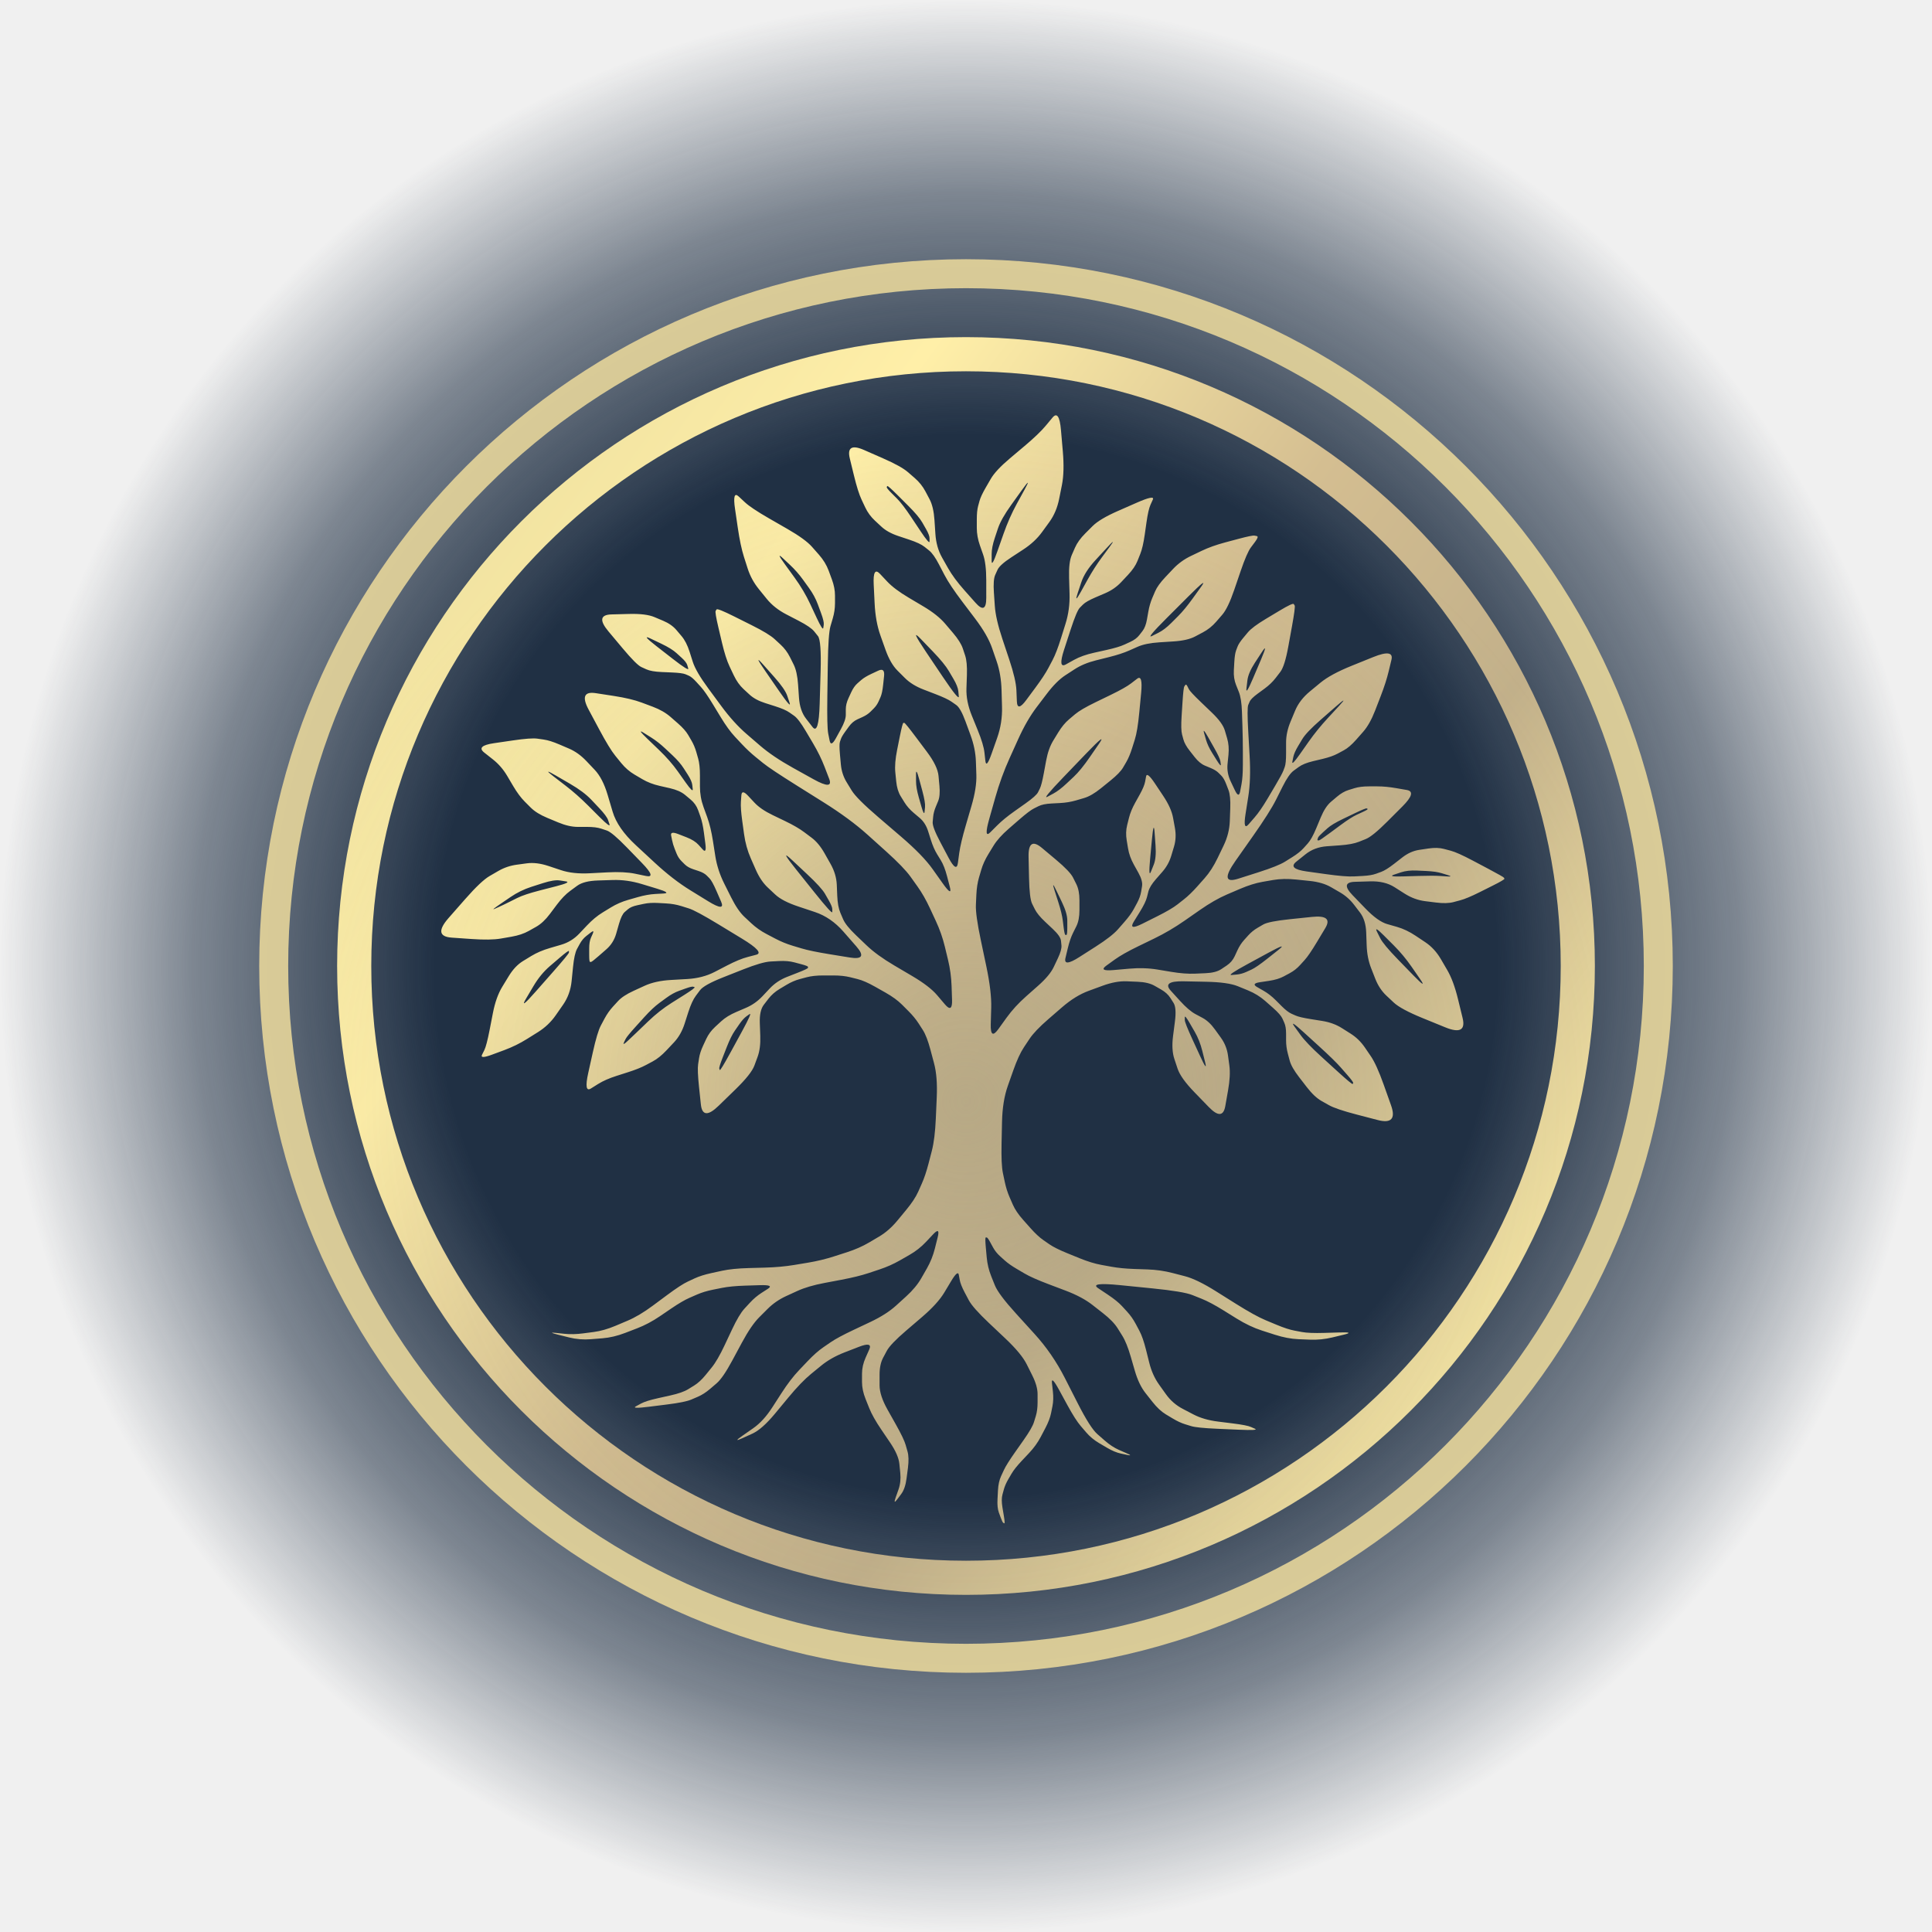
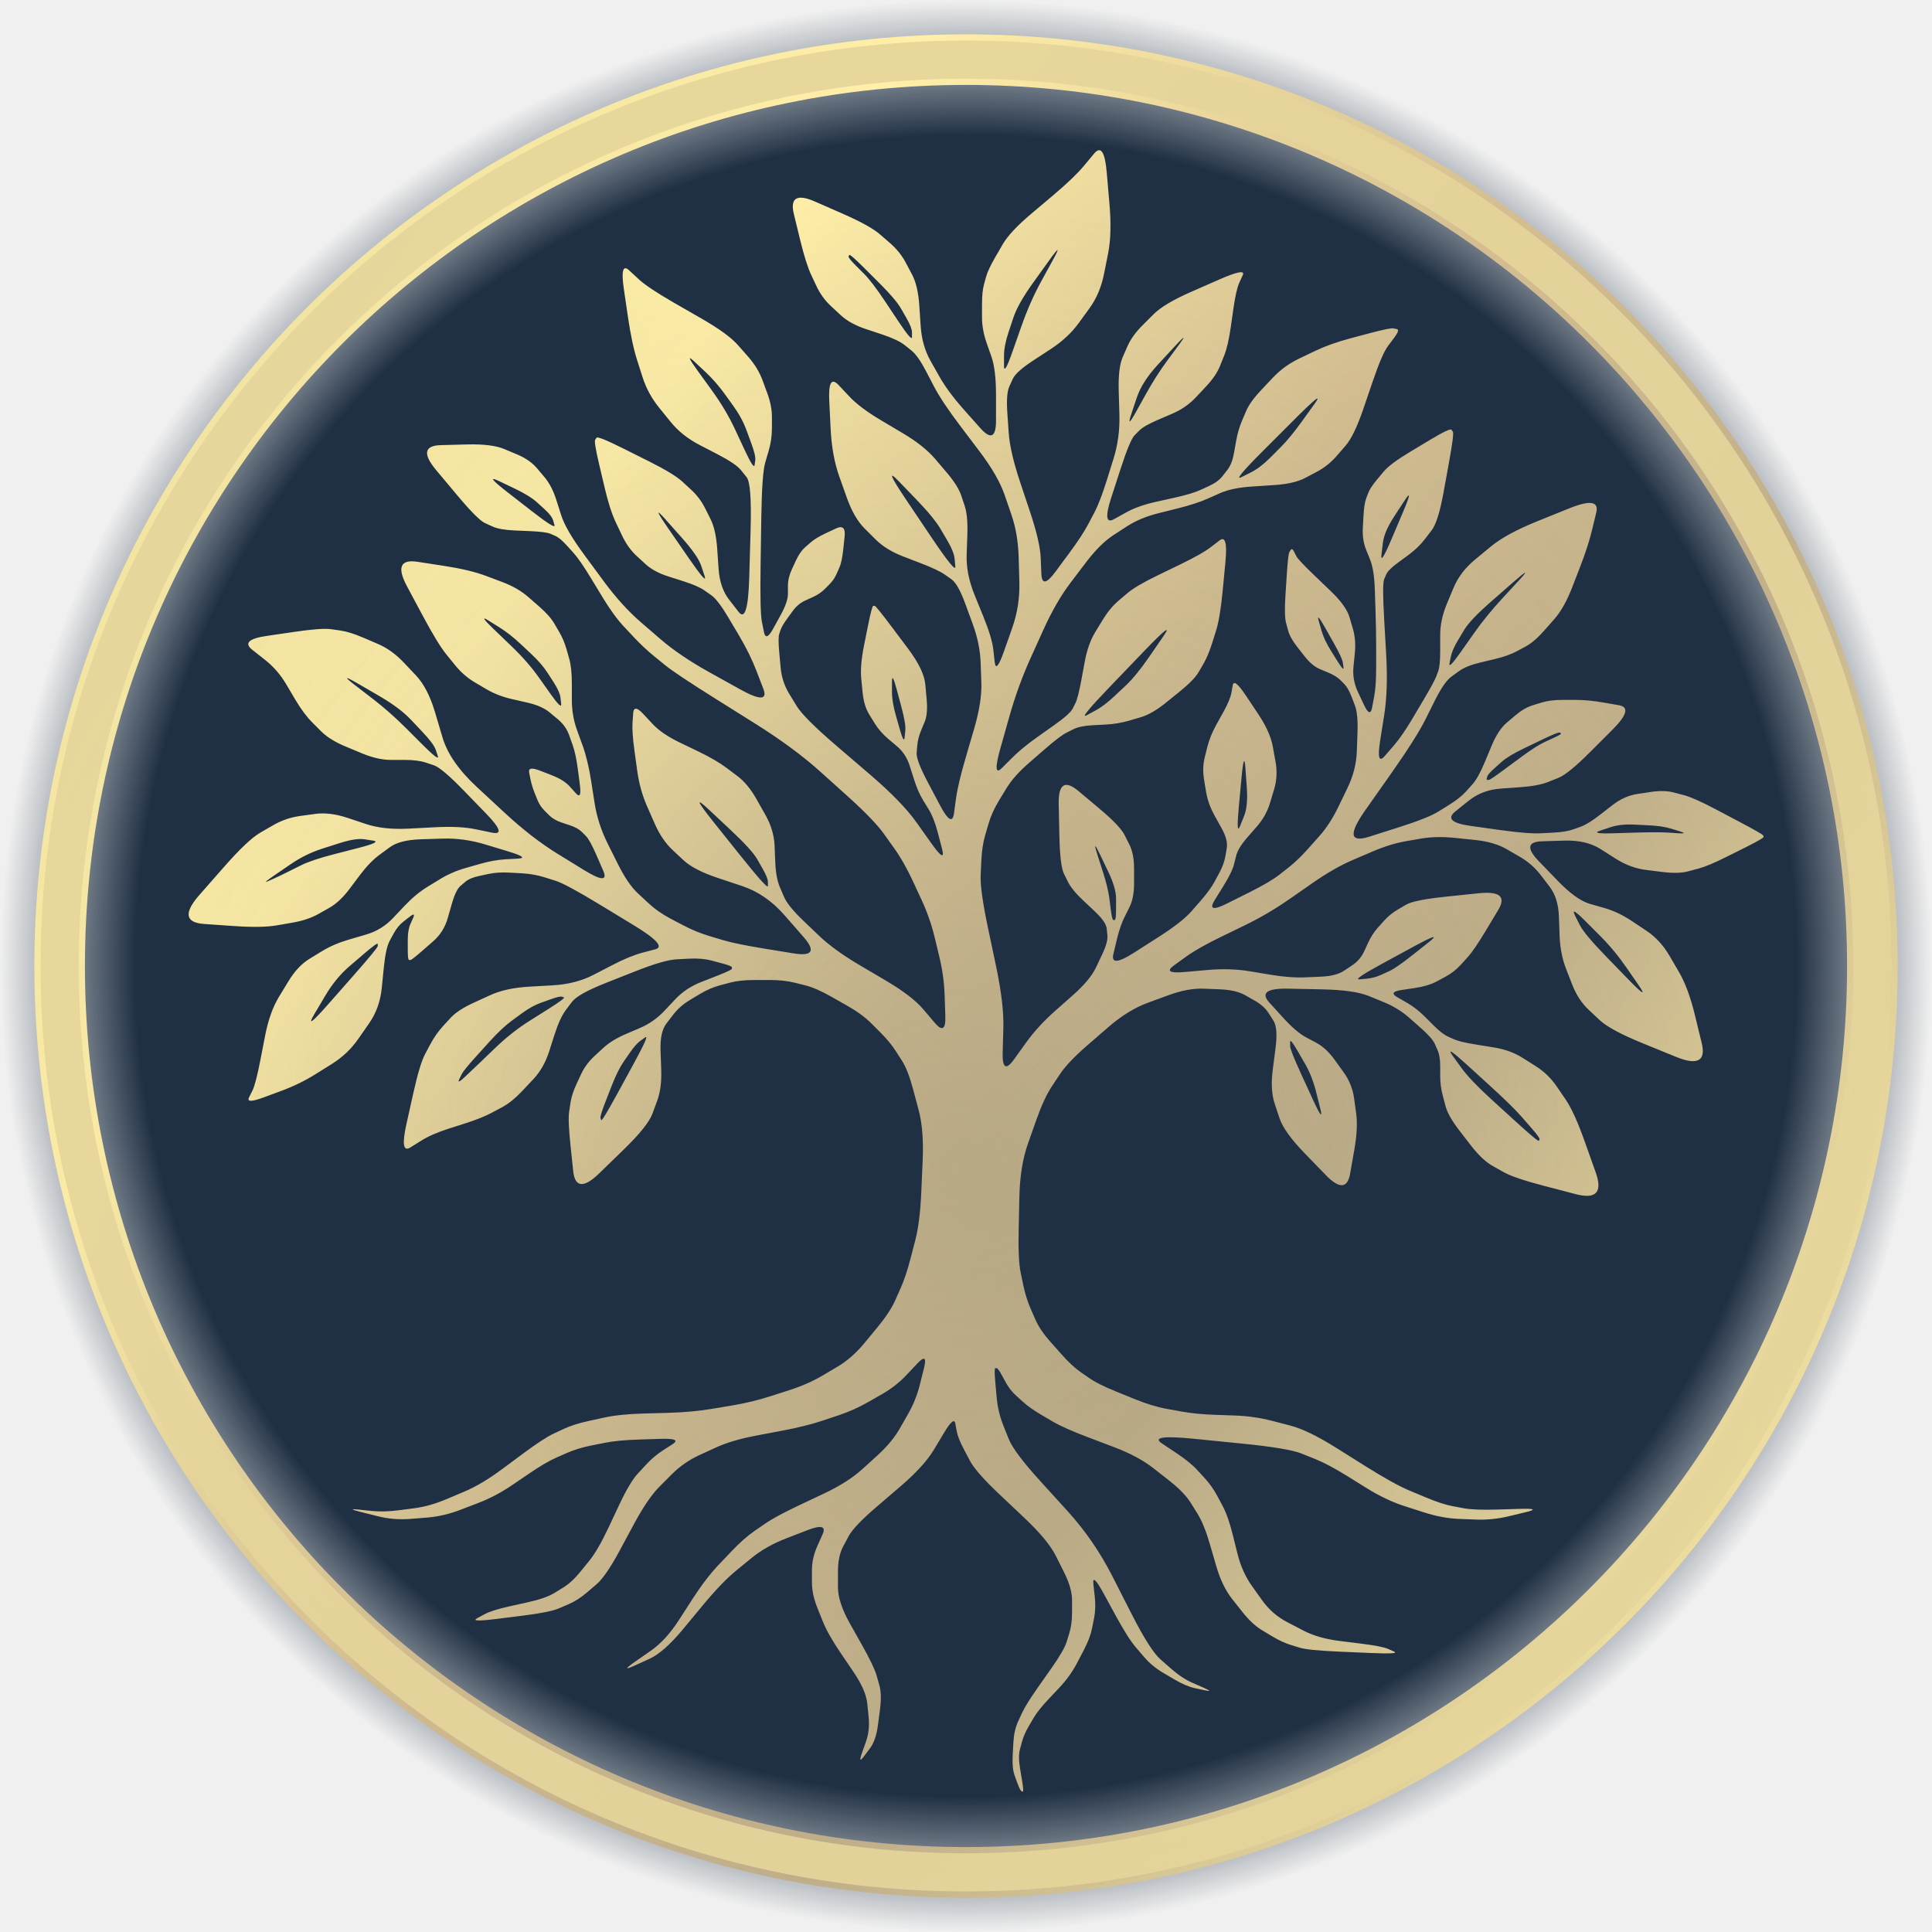
- <svg xmlns="http://www.w3.org/2000/svg" viewBox="0 0 1200 1200">
+ <svg xmlns="http://www.w3.org/2000/svg" viewBox="195 195 810 810">
  <defs>
-     <radialGradient id="halo" cx="600" cy="600" r="600" gradientUnits="userSpaceOnUse">
+     <radialGradient id="halo" cx="600" cy="600" r="405" gradientUnits="userSpaceOnUse">
      <stop offset="0" stop-color="#203044" />
-       <stop offset=".55" stop-color="#203044" />
-       <stop offset=".8" stop-color="#203044" stop-opacity=".55" />
+       <stop offset=".86" stop-color="#203044" />
      <stop offset="1" stop-color="#203044" stop-opacity="0" />
    </radialGradient>
  </defs>
-   <circle cx="600" cy="600" r="600" fill="url(#halo)" />
+   <circle cx="600" cy="600" r="405" fill="url(#halo)" />
  <defs>
    <linearGradient id="fraunces-gold" x1="0" y1="144" x2="1200" y2="1032" gradientUnits="userSpaceOnUse">
      <stop offset="0" stop-color="#C2B08A" />
      <stop offset=".22" stop-color="#EFE1A0" />
      <stop offset=".34" stop-color="#FFEFA8" />
      <stop offset=".5" stop-color="#D4BE91" />
      <stop offset=".62" stop-color="#C2B08A" />
      <stop offset=".8" stop-color="#FFEFA8" />
      <stop offset="1" stop-color="#A79D7F" />
    </linearGradient>
    <radialGradient id="fraunces-grey" cx="600" cy="684" r="432" gradientUnits="userSpaceOnUse">
      <stop stop-color="#A79D7F" stop-opacity=".58" />
      <stop offset=".5" stop-color="#A79D7F" stop-opacity=".22" />
      <stop offset="1" stop-color="#A79D7F" stop-opacity="0" />
    </radialGradient>
    <mask id="fraunces-shape" maskUnits="userSpaceOnUse" x="0" y="0" width="1200" height="1200" style="mask-type:alpha">
      <g transform="translate(147.5349 147.5349) scale(0.8837209)">
        <circle cx="512" cy="512" r="430" fill="none" stroke="#FFFFFF" stroke-width="24" />
        <path d="M692.05 243.94L692.05 243.94Q697 238 698.32 253.18L699.68 268.82Q701 284 699.02 293.9L696.98 304.1Q695 314 689.72 321.26L684.28 328.74Q679 336 670.42 341.61L661.58 347.39Q653 353 651.35 356.63L649.65 360.37Q648 364 648.66 373.57L649.34 383.43Q650 393 654.95 407.85L660.05 423.15Q665 438 665.33 445.92L665.67 454.08Q666 462 672.6 453.09L679.4 443.91Q686 435 688.97 429.39L692.03 423.61Q695 418 698.3 407.44L701.7 396.56Q705 386 704.67 374.45L704.33 362.55Q704 351 706.31 345.72L708.69 340.28Q711 335 716.28 329.72L721.72 324.28Q727 319 740.53 313.06L754.47 306.94Q768 301 766.35 304.63L764.65 308.37Q763 312 761.68 321.24L760.32 330.76Q759 340 757.02 344.95L754.98 350.05Q753 355 748.05 360.28L742.95 365.72Q738 371 731.07 373.97L723.93 377.03Q717 380 714.69 382.31L712.31 384.69Q710 387 705.38 401.19L700.62 415.81Q696 430 701.94 426.7L708.06 423.3Q714 420 722.91 418.02L732.09 415.98Q741 414 745.29 412.02L749.71 409.98Q754 408 756.31 405.03L758.69 401.97Q761 399 761.99 393.39L763.01 387.61Q764 382 765.98 377.38L768.02 372.62Q770 368 775.61 362.06L781.39 355.94Q787 350 794.59 346.37L802.41 342.63Q810 339 819.9 336.36L830.1 333.64Q840 331 841.65 331.33L843.35 331.67Q845 332 842.03 335.96L838.97 340.04Q836 344 831.38 357.53L826.62 371.47Q822 385 817.71 389.95L813.29 395.05Q809 400 803.39 402.97L797.61 406.03Q792 409 781.77 409.66L771.23 410.34Q761 411 755.06 413.64L748.94 416.36Q743 419 733.76 421.31L724.24 423.69Q715 426 708.4 430.29L701.6 434.71Q695 439 687.74 448.57L680.26 458.43Q673 468 666.73 481.86L660.27 496.14Q654 510 649.71 525.18L645.29 540.82Q641 556 645.95 551.05L651.05 545.95Q656 541 663.92 535.39L672.08 529.61Q680 524 681.32 521.36L682.68 518.64Q684 516 685.65 507.09L687.35 497.91Q689 489 692.63 483.06L696.37 476.94Q700 471 704.29 467.37L708.71 463.63Q713 460 723.89 454.72L735.11 449.28Q746 444 750.29 440.7L754.71 437.3Q759 434 757.68 447.86L756.32 462.14Q755 476 753.02 482.27L750.98 488.73Q749 495 746.69 498.96L744.31 503.04Q742 507 735.07 512.61L727.93 518.39Q721 524 715.39 525.65L709.61 527.35Q704 529 697.73 529.33L691.27 529.67Q685 530 681.7 531.65L678.3 533.35Q675 535 667.41 541.6L659.59 548.4Q652 555 648.37 560.94L644.63 567.06Q641 573 639.35 578.61L637.65 584.39Q636 590 635.67 597.26L635.33 604.74Q635 612 638.96 630.81L643.04 650.19Q647 669 646.67 680.88L646.33 693.12Q646 705 651.94 696.75L658.06 688.25Q664 680 672.58 672.41L681.42 664.59Q690 657 692.97 650.73L696.03 644.27Q699 638 698.67 634.7L698.33 631.3Q698 628 692.39 622.72L686.61 617.28Q681 612 679.02 608.04L676.98 603.96Q675 600 674.67 584.82L674.33 569.18Q674 554 684.23 562.58L694.77 571.42Q705 580 707.31 584.62L709.69 589.38Q712 594 712 601.26L712 608.74Q712 616 709.69 620.62L707.31 625.38Q705 630 703.35 636.93L701.65 644.07Q700 651 711.88 643.41L724.12 635.59Q736 628 740.62 622.72L745.38 617.28Q750 612 752.31 607.71L754.69 603.29Q757 599 757.66 595.04L758.34 590.96Q759 587 755.7 581.06L752.3 574.94Q749 569 748.01 563.06L746.99 556.94Q746 551 747.32 545.72L748.68 540.28Q750 535 753.3 529.06L756.7 522.94Q760 517 760.66 513.37L761.34 509.63Q762 506 767.94 514.91L774.06 524.09Q780 533 781.32 540.26L782.68 547.74Q784 555 782.02 561.6L779.98 568.4Q778 575 773.38 580.28L768.62 585.72Q764 591 763.01 594.96L761.99 599.04Q761 603 756.71 609.93L752.29 617.07Q748 624 758.56 618.72L769.44 613.28Q780 608 784.62 604.37L789.38 600.63Q794 597 799.28 591.06L804.72 584.94Q810 579 814.29 570.09L818.71 560.91Q823 552 823.33 542.76L823.67 533.24Q824 524 822.35 519.71L820.65 515.29Q819 511 817.02 509.02L814.98 506.98Q813 505 809.04 503.35L804.96 501.65Q801 500 797.37 495.38L793.63 490.62Q790 486 789.01 482.37L787.99 478.63Q787 475 787.66 464.77L788.34 454.23Q789 444 789.66 443.01L790.34 441.99Q791 441 791.99 442.98L793.01 445.02Q794 447 801.92 454.59L810.08 462.41Q818 470 819.65 475.61L821.35 481.39Q823 487 822.34 493.6L821.66 500.4Q821 507 823.97 513.27L827.03 519.73Q830 526 830.99 520.72L832.01 515.28Q833 510 833 500.76L833 491.24Q833 482 832.67 472.1L832.33 461.9Q832 452 830.02 447.05L827.98 441.95Q826 437 826.33 431.06L826.67 424.94Q827 419 827.99 416.36L829.01 413.64Q830 411 833.3 407.04L836.7 402.96Q840 399 849.9 393.06L860.1 386.94Q870 381 870.66 381.99L871.34 383.01Q872 384 869.36 398.52L866.64 413.48Q864 428 860.7 432.29L857.3 436.71Q854 441 849.05 444.63L843.95 448.37Q839 452 838.01 454.31L836.99 456.69Q836 459 836.99 476.49L838.01 494.51Q839 512 837.02 524.54L834.98 537.46Q833 550 837.29 545.05L841.71 539.95Q846 535 851.28 526.09L856.72 516.91Q862 508 862.99 505.36L864.01 502.64Q865 500 865 492.41L865 484.59Q865 477 868.3 469.08L871.7 460.92Q875 453 882.59 446.73L890.41 440.27Q898 434 913.51 427.73L929.49 421.27Q945 415 943.02 423.25L940.98 431.75Q939 440 935.04 450.23L930.96 460.77Q927 471 922.05 476.61L916.95 482.39Q912 488 907.71 490.31L903.29 492.69Q899 495 892.07 496.65L884.93 498.35Q878 500 874.37 502.64L870.63 505.36Q867 508 862.38 517.24L857.62 526.76Q853 536 840.46 553.82L827.54 572.18Q815 590 829.52 585.38L844.48 580.62Q859 576 864.28 572.7L869.72 569.3Q875 566 877.97 562.7L881.03 559.3Q884 556 887.3 548.08L890.7 539.92Q894 532 898.29 528.37L902.71 524.63Q907 521 911.29 519.68L915.71 518.32Q920 517 926.27 517L932.73 517Q939 517 946.59 518.32L954.41 519.68Q962 521 951.11 531.89L939.89 543.11Q929 554 924.05 555.98L918.95 558.02Q914 560 904.76 560.66L895.24 561.34Q886 562 879.4 567.28L872.6 572.72Q866 578 880.19 579.98L894.81 582.02Q909 584 915.27 583.67L921.73 583.33Q928 583 931.63 581.68L935.37 580.32Q939 579 944.94 574.38L951.06 569.62Q957 565 963.6 564.01L970.4 562.99Q977 562 981.95 563.32L987.05 564.68Q992 566 1003.22 571.94L1014.78 578.06Q1026 584 1026.33 584.66L1026.67 585.34Q1027 586 1017.76 590.62L1008.24 595.38Q999 600 994.05 601.32L988.95 602.68Q984 604 976.08 603.01L967.92 601.99Q960 601 952.74 596.38L945.26 591.62Q938 587 927.11 587.33L915.89 587.67Q905 588 914.24 597.57L923.76 607.43Q933 617 939.93 618.98L947.07 621.02Q954 623 960.93 627.62L968.07 632.38Q975 637 979.62 644.92L984.38 653.08Q989 661 992.3 674.53L995.7 688.47Q999 702 982.83 695.4L966.17 688.6Q950 682 944.72 677.05L939.28 671.95Q934 667 931.03 659.41L927.97 651.59Q925 644 924.67 634.76L924.33 625.24Q924 616 919.71 610.39L915.29 604.61Q911 599 904.73 595.37L898.27 591.63Q892 588 882.43 587.01L872.57 585.99Q863 585 855.41 586.32L847.59 587.68Q840 589 830.76 592.96L821.24 597.04Q812 601 801.11 608.59L789.89 616.41Q779 624 767.45 629.61L755.55 635.39Q744 641 738.06 645.29L731.94 649.71Q726 654 737.22 653.01L748.78 651.99Q760 651 769.9 652.65L780.1 654.35Q790 656 797.59 655.67L805.41 655.33Q813 655 816.96 652.36L821.04 649.64Q825 647 826.98 642.71L829.02 638.29Q831 634 833.97 630.7L837.03 627.3Q840 624 843.96 621.69L848.04 619.31Q852 617 867.84 615.35L884.16 613.65Q900 612 894.06 621.9L887.94 632.1Q882 642 878.7 645.63L875.3 649.37Q872 653 867.71 655.31L863.29 657.69Q859 660 852.4 660.99L845.6 662.01Q839 663 843.62 665.64L848.38 668.36Q853 671 857.29 675.29L861.71 679.71Q866 684 868.97 685.32L872.03 686.68Q875 688 883.25 689.32L891.75 690.68Q900 692 906.27 695.96L912.73 700.04Q919 704 923.29 710.27L927.71 716.73Q932 723 937.28 737.85L942.72 753.15Q948 768 932.82 764.04L917.18 759.96Q902 756 896.72 753.03L891.28 749.97Q886 747 880.39 739.74L874.61 732.26Q869 725 867.68 720.05L866.32 714.95Q865 710 865 705.05L865 699.95Q865 695 863.68 692.03L862.32 688.97Q861 686 855.39 681.05L849.61 675.95Q844 671 836.74 668.03L829.26 664.97Q822 662 805.83 661.67L789.17 661.33Q773 661 779.6 668.26L786.4 675.74Q793 683 797.95 685.64L803.05 688.36Q808 691 812.29 696.94L816.71 703.06Q821 709 821.99 716.26L823.01 723.74Q824 731 822.02 742.22L819.98 753.78Q818 765 807.77 754.44L797.23 743.56Q787 733 784.69 726.07L782.31 718.93Q780 712 781.32 701.77L782.68 691.23Q784 681 781.69 677.37L779.31 673.63Q777 670 772.38 667.36L767.62 664.64Q763 662 755.08 661.67L746.92 661.33Q739 661 729.1 664.63L718.9 668.37Q709 672 699.1 680.58L688.9 689.42Q679 698 675.04 703.94L670.96 710.06Q667 716 663.04 727.22L658.96 738.78Q655 750 654.67 765.51L654.33 781.49Q654 797 655.32 803.27L656.68 809.73Q658 816 660.31 821.28L662.69 826.72Q665 832 670.28 837.94L675.72 844.06Q681 850 685.29 852.97L689.71 856.03Q694 859 702.91 862.63L712.09 866.37Q721 870 728.26 871.32L735.74 872.68Q743 874 752.57 874.33L762.43 874.67Q772 875 780.91 877.31L790.09 879.69Q799 882 813.19 890.91L827.81 900.09Q842 909 849.92 912.3L858.08 915.7Q866 919 871.28 919.99L876.72 921.01Q882 922 893.22 921.67L904.78 921.33Q916 921 907.75 922.98L899.25 925.02Q891 927 882.75 926.67L874.25 926.33Q866 926 856.76 923.03L847.24 919.97Q838 917 828.43 911.06L818.57 904.94Q809 899 802.4 896.36L795.6 893.64Q789 891 765.9 888.69L742.1 886.31Q719 884 725.93 888.62L733.07 893.38Q740 898 743.63 901.96L747.37 906.04Q751 910 753.64 914.95L756.36 920.05Q759 925 761.31 934.24L763.69 943.76Q766 953 770.95 959.93L776.05 967.07Q781 974 788.59 977.96L796.41 982.04Q804 986 814.56 987.32L825.44 988.68Q836 990 838.97 991.32L842.03 992.68Q845 994 829.82 993.34L814.18 992.66Q799 992 794.71 990.68L790.29 989.32Q786 988 781.05 985.03L775.95 981.97Q771 979 766.05 972.73L760.95 966.27Q756 960 753.03 949.77L749.97 939.23Q747 929 743.7 923.72L740.3 918.28Q737 913 729.41 907.06L721.59 900.94Q714 895 701.79 890.38L689.21 885.62Q677 881 671.39 877.7L665.61 874.3Q660 871 656.7 868.03L653.3 864.97Q650 862 648.02 858.37L645.98 854.63Q644 851 643.34 851L642.66 851Q642 851 642.66 858.26L643.34 865.74Q644 873 646.64 879.6L649.36 886.4Q652 893 665.2 907.52L678.8 922.48Q692 937 701.24 955.15L710.76 973.85Q720 992 725.28 996.62L730.72 1001.38Q736 1006 741.28 1008.31L746.72 1010.69Q752 1013 747.38 1012.01L742.62 1010.99Q738 1010 732.39 1006.7L726.61 1003.3Q721 1000 717.04 995.38L712.96 990.62Q709 986 703.06 975.11L696.94 963.89Q691 953 691.66 958.94L692.34 965.06Q693 971 692.01 975.95L690.99 981.05Q690 986 686.7 992.27L683.3 998.73Q680 1005 674.72 1010.61L669.28 1016.39Q664 1022 661.69 1025.96L659.31 1030.04Q657 1034 656.01 1037.63L654.99 1041.37Q654 1045 654.99 1050.94L656.01 1057.06Q657 1063 656.34 1062.67L655.66 1062.33Q655 1062 653.68 1058.37L652.32 1054.63Q651 1051 651.33 1044.73L651.67 1038.27Q652 1032 653.98 1027.71L656.02 1023.29Q658 1019 664.27 1010.09L670.73 1000.91Q677 992 678.32 987.71L679.68 983.29Q681 979 681 973.06L681 966.94Q681 961 677.04 953.08L672.96 944.92Q669 937 657.12 925.78L644.88 914.22Q633 903 630.03 897.39L626.97 891.61Q624 886 623.34 882.37L622.66 878.63Q622 875 617.05 883.25L611.95 891.75Q607 900 595.45 909.9L583.55 920.1Q572 930 569.36 934.95L566.64 940.05Q564 945 564 952.59L564 960.41Q564 968 569.94 978.56L576.06 989.44Q582 1000 583.32 1004.62L584.68 1009.38Q586 1014 585.01 1021.59L583.99 1029.41Q583 1037 580.03 1040.96L576.97 1045.04Q574 1049 575.98 1043.39L578.02 1037.61Q580 1032 579.34 1025.4L578.66 1018.6Q578 1012 571.73 1002.76L565.27 993.24Q559 984 556.36 977.4L553.64 970.6Q551 964 551 958.06L551 951.94Q551 946 553.64 940.06L556.36 933.94Q559 928 548.77 931.96L538.23 936.04Q528 940 520.74 945.94L513.26 952.06Q506 958 496.43 969.55L486.57 981.45Q477 993 469.74 996.3L462.26 999.7Q455 1003 462.59 997.72L470.41 992.28Q478 987 484.6 976.77L491.4 966.23Q498 956 504.27 949.4L510.73 942.6Q517 936 522.28 932.37L527.72 928.63Q533 925 544.88 919.39L557.12 913.61Q569 908 576.26 901.4L583.74 894.6Q591 888 594.96 881.07L599.04 873.93Q603 867 604.98 859.08L607.02 850.92Q609 843 603.72 848.61L598.28 854.39Q593 860 586.07 863.96L578.93 868.04Q572 872 564.08 874.64L555.92 877.36Q548 880 535.79 882.31L523.21 884.69Q511 887 503.08 890.63L494.92 894.37Q487 898 481.06 903.94L474.94 910.06Q469 916 462.07 928.87L454.93 942.13Q448 955 443.38 958.96L438.62 963.04Q434 967 429.38 968.98L424.62 971.02Q420 973 406.8 974.65L393.2 976.35Q380 978 383.63 976.02L387.37 973.98Q391 972 399.91 970.02L409.09 967.98Q418 966 422.29 963.36L426.71 960.64Q431 958 435.29 952.72L439.71 947.28Q444 942 449.28 930.78L454.72 919.22Q460 908 463.96 903.71L468.04 899.29Q472 895 476.62 892.03L481.38 888.97Q486 886 475.44 886.33L464.56 886.67Q454 887 447.4 888.32L440.6 889.68Q434 891 428.72 893.31L423.28 895.69Q418 898 409.75 903.61L401.25 909.39Q393 915 384.42 918.3L375.58 921.7Q367 925 358.75 925.66L350.25 926.34Q342 927 334.08 925.02L325.92 922.98Q318 921 324.27 921.66L330.73 922.34Q337 923 344.59 922.01L352.41 920.99Q360 920 368.58 916.37L377.42 912.63Q386 909 396.23 901.41L406.77 893.59Q417 886 421.95 883.69L427.05 881.31Q432 879 439.59 877.35L447.41 875.65Q455 874 466.88 873.67L479.12 873.33Q491 873 500.9 871.35L511.1 869.65Q521 868 530.24 865.03L539.76 861.97Q549 859 556.26 854.71L563.74 850.29Q571 846 577.27 838.41L583.73 830.59Q590 823 592.64 817.06L595.36 810.94Q598 805 600.31 796.09L602.69 786.91Q605 778 605.66 762.82L606.34 747.18Q607 732 604.36 722.1L601.64 711.9Q599 702 596.03 697.38L592.97 692.62Q590 688 585.38 683.38L580.62 678.62Q576 674 568.41 669.71L560.59 665.29Q553 661 547.72 659.68L542.28 658.32Q537 657 529.74 657L522.26 657Q515 657 510.05 658.32L504.95 659.68Q500 661 495.05 663.97L489.95 667.03Q485 670 481.7 674.29L478.3 678.71Q475 683 475.33 692.24L475.67 701.76Q476 711 473.69 717.27L471.31 723.73Q469 730 457.12 741.55L444.88 753.45Q433 765 431.68 752.46L430.32 739.54Q429 727 429.66 722.71L430.34 718.29Q431 714 433.31 709.05L435.69 703.95Q438 699 442.29 695.04L446.71 690.96Q451 687 457.93 684.03L465.07 680.97Q472 678 477.28 672.39L482.72 666.61Q488 661 495.59 658.03L503.41 654.97Q511 652 511 651.34L511 650.66Q511 650 506.05 648.68L500.95 647.32Q496 646 489.73 646.33L483.27 646.67Q477 647 462.81 652.61L448.19 658.39Q434 664 431.03 667.96L427.97 672.04Q425 676 422.36 684.25L419.64 692.75Q417 701 411.72 706.61L406.28 712.39Q401 718 396.05 720.64L390.95 723.36Q386 726 377.75 728.64L369.25 731.36Q361 734 355.72 737.3L350.28 740.7Q345 744 348.3 729.15L351.7 713.85Q355 699 357.64 694.05L360.36 688.95Q363 684 366.63 680.04L370.37 675.96Q374 672 381.92 668.37L390.08 664.63Q398 661 409.55 660.34L421.45 659.66Q433 659 441.91 654.38L451.09 649.62Q460 645 466.27 643.35L472.73 641.65Q479 640 462.17 629.77L444.83 619.23Q428 609 422.72 607.35L417.28 605.65Q412 604 406.06 603.67L399.94 603.33Q394 603 389.38 603.99L384.62 605.01Q380 606 377.69 607.98L375.31 610.02Q373 612 371.02 618.93L368.98 626.07Q367 633 361.72 637.62L356.28 642.38Q351 647 350.34 647L349.66 647Q349 647 349 642.05L349 636.95Q349 632 350.32 629.03L351.68 625.97Q353 623 350.03 625.31L346.97 627.69Q344 630 342.02 633.63L339.98 637.37Q338 641 337.01 650.9L335.99 661.1Q335 671 329.72 678.59L324.28 686.41Q319 694 311.08 698.95L302.92 704.05Q295 709 286.09 712.3L276.91 715.7Q268 719 269.65 715.7L271.35 712.3Q273 709 275.31 697.12L277.69 684.88Q280 673 284.62 665.41L289.38 657.59Q294 650 299.94 646.37L306.06 642.63Q312 639 319.92 636.69L328.08 634.31Q336 632 341.61 626.06L347.39 619.94Q353 614 358.94 610.37L365.06 606.63Q371 603 377.93 601.02L385.07 598.98Q392 597 397.94 596.67L404.06 596.33Q410 596 399.11 592.7L387.89 589.3Q377 586 366.44 586.33L355.56 586.67Q345 587 340.05 590.63L334.95 594.37Q330 598 325.05 604.6L319.95 611.4Q315 618 309.72 620.97L304.28 624.03Q299 627 291.41 628.32L283.59 629.68Q276 631 261.81 630.01L247.19 628.99Q233 628 244.88 614.47L257.12 600.53Q269 587 275.27 583.37L281.73 579.63Q288 576 295.26 575.01L302.74 573.99Q310 573 318.91 575.97L328.09 579.03Q337 582 349.54 581.34L362.46 580.66Q375 580 382.92 581.65L391.08 583.35Q399 585 388.11 573.78L376.89 562.22Q366 551 362.04 549.68L357.96 548.32Q354 547 347.4 547L340.6 547Q334 547 326.08 543.7L317.92 540.3Q310 537 305.71 532.71L301.29 528.29Q297 524 292.71 516.74L288.29 509.26Q284 502 277.73 497.05L271.27 491.95Q265 487 278.53 485.02L292.47 482.98Q306 481 310.62 481.66L315.38 482.34Q320 483 326.93 485.97L334.07 489.03Q341 492 346.94 498.27L353.06 504.73Q359 511 362.63 523.21L366.37 535.79Q370 548 383.53 560.54L397.47 573.46Q411 586 423.87 593.92L437.13 602.08Q450 610 446.7 602.41L443.3 594.59Q440 587 438.02 585.02L435.98 582.98Q434 581 430.04 579.68L425.96 578.32Q422 577 419.69 574.69L417.31 572.31Q415 570 413.68 566.7L412.32 563.3Q411 560 410.34 556.7L409.66 553.3Q409 550 414.94 552.31L421.06 554.69Q427 557 429.97 560.3L433.03 563.7Q436 567 435.01 559.41L433.99 551.59Q433 544 431.35 539.38L429.65 534.62Q428 530 424.04 526.7L419.96 523.3Q416 520 408.74 518.35L401.26 516.65Q394 515 388.39 511.7L382.61 508.3Q377 505 372.71 499.72L368.29 494.28Q364 489 356.41 474.81L348.59 460.19Q341 446 353.87 447.98L367.13 450.02Q380 452 387.92 454.97L396.08 458.03Q404 461 409.28 465.62L414.72 470.38Q420 475 422.31 478.96L424.69 483.04Q427 487 428.32 491.62L429.68 496.38Q431 501 431 508.92L431 517.08Q431 525 433.64 532.26L436.36 539.74Q439 547 440.65 557.56L442.35 568.44Q444 579 448.95 588.9L454.05 599.1Q459 609 463.95 613.62L469.05 618.38Q474 623 480.27 626.3L486.73 629.7Q493 633 499.6 634.98L506.4 637.02Q513 639 527.19 641.31L541.81 643.69Q556 646 546.76 635.44L537.24 624.56Q528 614 516.12 610.04L503.88 605.96Q492 602 486.72 597.05L481.28 591.95Q476 587 472.37 578.75L468.63 570.25Q465 562 463.68 552.43L462.32 542.57Q461 533 461.33 528.38L461.67 523.62Q462 519 466.62 523.95L471.38 529.05Q476 534 484.91 538.29L494.09 542.71Q503 547 508.28 550.96L513.72 555.04Q519 559 523.29 566.59L527.71 574.41Q532 582 532.33 589.92L532.67 598.08Q533 606 534.98 610.62L537.02 615.38Q539 620 546.59 627.26L554.41 634.74Q562 642 574.87 649.59L588.13 657.41Q601 665 606.61 671.6L612.39 678.4Q618 685 617.67 675.1L617.33 664.9Q617 655 614.69 645.43L612.31 635.57Q610 626 605.71 616.76L601.29 607.24Q597 598 592.05 591.07L586.95 583.93Q582 577 568.8 565.12L555.2 552.88Q542 541 522.53 528.79L502.47 516.21Q483 504 477.72 499.71L472.28 495.29Q467 491 462.05 485.72L456.95 480.28Q452 475 446.39 465.76L440.61 456.24Q435 447 431.7 443.37L428.3 439.63Q425 436 422.69 435.01L420.31 433.99Q418 433 410.41 432.67L402.59 432.33Q395 432 391.37 430.35L387.63 428.65Q384 427 373.77 414.79L363.23 402.21Q353 390 365.54 389.67L378.46 389.33Q391 389 397.27 391.64L403.73 394.36Q410 397 413.63 401.29L417.37 405.71Q421 410 423.31 417.26L425.69 424.74Q428 432 437.24 444.54L446.76 457.46Q456 470 465.57 478.25L475.43 486.75Q485 495 499.85 503.25L515.15 511.75Q530 520 526.7 511.42L523.3 502.58Q520 494 514.72 485.09L509.28 475.91Q504 467 500.7 464.69L497.3 462.31Q494 460 486.74 457.69L479.26 455.31Q472 453 467.71 449.04L463.29 444.96Q459 441 456.03 434.73L452.97 428.27Q450 422 447.36 410.78L444.64 399.22Q442 388 442.66 387.01L443.34 385.99Q444 385 456.54 391.27L469.46 397.73Q482 404 486.29 407.96L490.71 412.04Q495 416 497.64 421.28L500.36 426.72Q503 432 503.66 441.57L504.34 451.43Q505 461 509.62 466.94L514.38 473.06Q519 479 519.66 455.9L520.34 432.1Q521 409 518.36 405.7L515.64 402.3Q513 399 504.09 394.38L494.91 389.62Q486 385 480.39 378.07L474.61 370.93Q469 364 466.36 355.75L463.64 347.25Q461 339 459.02 325.47L456.98 311.53Q455 298 459.62 302.29L464.38 306.71Q469 311 482.2 318.59L495.8 326.41Q509 334 513.95 339.61L519.05 345.39Q524 351 526.31 357.27L528.69 363.73Q531 370 531 375.61L531 381.39Q531 387 529.35 392.61L527.65 398.39Q526 404 525.67 426.77L525.33 450.23Q525 473 525.99 477.95L527.01 483.05Q528 488 531.63 481.4L535.37 474.6Q539 468 539 464.04L539 459.96Q539 456 540.98 451.71L543.02 447.29Q545 443 547.64 440.69L550.36 438.31Q553 436 557.95 433.69L563.05 431.31Q568 429 567.34 435.27L566.66 441.73Q566 448 564.68 450.97L563.32 454.03Q562 457 559.69 459.31L557.31 461.69Q555 464 551.37 465.65L547.63 467.35Q544 469 541.36 472.63L538.64 476.37Q536 480 535.34 481.98L534.66 484.02Q534 486 534.66 493.26L535.34 500.74Q536 508 539.63 513.94L543.37 520.06Q547 526 563.17 539.86L579.83 554.14Q596 568 603.26 578.23L610.74 588.77Q618 599 616.02 591.41L613.98 583.59Q612 576 609.36 571.71L606.64 567.29Q604 563 602.02 556.73L599.98 550.27Q598 544 593.71 540.37L589.29 536.63Q585 533 582.36 528.71L579.64 524.29Q577 520 576.34 513.4L575.66 506.6Q575 500 576.98 490.1L579.02 479.9Q581 470 581.66 470L582.34 470Q583 470 590.92 480.56L599.08 491.44Q607 502 607.66 509.26L608.34 516.74Q609 524 607.35 527.96L605.65 532.04Q604 536 603.67 539.63L603.33 543.37Q603 547 608.94 558.22L615.06 569.78Q621 581 621.99 573.74L623.01 566.26Q624 559 627.96 545.47L632.04 531.53Q636 518 635.67 508.43L635.33 498.57Q635 489 631.37 479.1L627.63 468.9Q624 459 620.7 456.69L617.3 454.31Q614 452 605.42 448.7L596.58 445.3Q588 442 582.72 436.72L577.28 431.28Q572 426 568.37 415.77L564.63 405.23Q561 395 560.34 381.47L559.66 367.53Q559 354 564.28 359.61L569.72 365.39Q575 371 585.56 377.27L596.44 383.73Q607 390 612.61 396.6L618.39 403.4Q624 410 625.65 414.95L627.35 420.05Q629 425 628.67 434.57L628.33 444.43Q628 454 632.29 464.56L636.71 475.44Q641 486 641.66 491.94L642.34 498.06Q643 504 646.96 492.78L651.04 481.22Q655 470 654.67 458.12L654.33 445.88Q654 434 650.7 424.43L647.3 414.57Q644 405 634.76 392.79L625.24 380.21Q616 368 612.04 360.41L607.96 352.59Q604 345 600.7 342.36L597.3 339.64Q594 337 586.08 334.36L577.92 331.64Q570 329 565.38 324.71L560.62 320.29Q556 316 553.36 310.39L550.64 304.61Q548 299 545.03 286.79L541.97 274.21Q539 262 552.53 267.94L566.47 274.06Q580 280 584.95 284.29L590.05 288.71Q595 293 597.97 298.61L601.03 304.39Q604 310 604.66 319.9L605.34 330.1Q606 340 610.29 347.59L614.71 355.41Q619 363 626.92 371.91L635.08 381.09Q643 390 643 377.46L643 364.54Q643 352 640.69 345.4L638.31 338.6Q636 332 636 325.73L636 319.27Q636 313 636.99 309.37L638.01 305.63Q639 302 642.63 295.73L646.37 289.27Q650 283 660.56 274.09L671.44 264.91Q682 256 686.95 250.06ZM671.39 297.23L671.39 297.23Q677 287 669.41 297.56L661.59 308.44Q654 319 651.69 325.93L649.31 333.07Q647 340 647 344.95L647 350.05Q647 355 651.29 342.79L655.71 330.21Q660 318 665.61 307.77ZM577.59 301.59L577.59 301.59Q570 294 569.67 294.66L569.33 295.34Q569 296 572.96 299.96L577.04 304.04Q581 308 587.6 317.9L594.4 328.1Q601 338 601 335.69L601 333.31Q601 331 598.36 326.38L595.64 321.62Q593 317 585.41 309.41ZM734.39 339.59L734.39 339.59Q740 332 732.08 340.58L723.92 349.42Q716 358 713.36 365.92L710.64 374.08Q708 382 712.95 373.09L718.05 363.91Q723 355 728.61 347.41ZM492.28 347.95L492.28 347.95Q487 343 493.93 352.57L501.07 362.43Q508 372 512.62 381.9L517.38 392.1Q522 402 522.33 399.69L522.67 397.31Q523 395 520.69 388.73L518.31 382.27Q516 376 511.71 370.06L507.29 363.94Q503 358 497.72 353.05ZM802.06 369.25L802.06 369.25Q808 361 792.49 376.51L776.51 392.49Q761 408 765.62 405.69L770.38 403.31Q775 401 779.95 396.05L785.05 390.95Q790 386 795.94 377.75ZM594.58 407.91L594.58 407.91Q586 399 598.21 417.15L610.79 435.85Q623 454 622.67 450.37L622.33 446.63Q622 443 618.7 437.39L615.3 431.61Q612 426 603.42 417.09ZM394.59 407.63L394.59 407.63Q387 404 398.88 413.24L411.12 422.76Q423 432 422.34 429.69L421.66 427.31Q421 425 417.37 421.7L413.63 418.3Q410 415 402.41 411.37ZM846.39 423.2L846.39 423.2Q852 410 847.05 417.59L841.95 425.41Q837 433 836.34 438.61L835.66 444.39Q835 450 840.61 436.8ZM477.92 426.91L477.92 426.91Q470 418 479.57 431.86L489.43 446.14Q499 460 497.35 455.05L495.65 449.95Q494 445 486.08 436.09ZM904.08 457.58L904.08 457.58Q912 449 901.44 458.24L890.56 467.76Q880 477 877.03 481.95L873.97 487.05Q871 492 870.34 495.3L869.66 498.7Q869 502 875.27 493.09L881.73 483.91Q888 475 895.92 466.42ZM807.29 480.59L807.29 480.59Q803 473 804.32 477.62L805.68 482.38Q807 487 810.3 492.28L813.7 497.72Q817 503 816.67 500.69L816.33 498.31Q816 496 811.71 488.41ZM389.28 477.3L389.28 477.3Q384 474 392.25 481.92L400.75 490.08Q409 498 414.61 505.92L420.39 514.08Q426 522 425.67 519.03L425.33 515.97Q425 513 422.03 508.38L418.97 503.62Q416 499 410.72 494.05L405.28 488.95Q400 484 394.72 480.7ZM726.4 485.57L726.4 485.57Q733 476 716.83 492.83L700.17 510.17Q684 527 688.29 524.69L692.71 522.31Q697 520 702.28 515.05L707.72 509.95Q713 505 719.6 495.43ZM324.23 508.94L324.23 508.94Q314 503 322.58 509.6L331.42 516.4Q340 523 348.25 531.25L356.75 539.75Q365 548 364.01 545.03L362.99 541.97Q362 539 356.39 533.06L350.61 526.94Q345 521 334.77 515.06ZM593.31 511.58L593.31 511.58Q591 503 591 507.95L591 513.05Q591 518 592.98 524.93L595.02 532.07Q597 539 597.33 535.7L597.67 532.3Q598 529 595.69 520.42ZM924.66 533.33L924.66 533.33Q924 533 915.75 536.96L907.25 541.04Q899 545 895.7 547.97L892.3 551.03Q889 554 888.67 554.99L888.33 556.01Q888 557 888.66 557L889.34 557Q890 557 897.59 551.39L905.41 545.61Q913 540 917.29 538.02L921.71 535.98Q926 534 925.34 533.67ZM767.66 551.24L767.66 551.24Q767 542 765.68 556.19L764.32 570.81Q763 585 764.98 580.05L767.02 574.95Q769 570 768.34 560.76ZM499.56 571.9L499.56 571.9Q489 562 502.2 578.5L515.8 595.5Q529 612 529 610.02L529 607.98Q529 606 526.36 601.38L523.64 596.62Q521 592 510.44 582.1ZM961.93 579.33L961.93 579.33Q955 579 950.05 580.65L944.95 582.35Q940 584 951.22 583.67L962.78 583.33Q974 583 978.95 583.33L984.05 583.67Q989 584 984.71 582.68L980.29 581.32Q976 580 969.07 579.67ZM327.29 586.66L327.29 586.66Q323 586 314.75 588.64L306.25 591.36Q298 594 290.74 598.95L283.26 604.05Q276 609 278.97 607.68L282.03 606.32Q285 605 290.28 602.36L295.72 599.64Q301 597 312.55 594.03L324.45 590.97Q336 588 331.71 587.34ZM694.96 594.25L694.96 594.25Q691 586 693.64 594.25L696.36 602.75Q699 611 699.66 616.28L700.34 621.72Q701 627 701.66 627L702.34 627Q703 627 703 621.72L703 616.28Q703 611 699.04 602.75ZM937.26 627.26L937.26 627.26Q930 620 932.31 624.62L934.69 629.38Q937 634 947.89 645.22L959.11 656.78Q970 668 964.06 659.42L957.94 650.58Q952 642 944.74 634.74ZM859.08 638.27L859.08 638.27Q867 632 851.82 640.25L836.18 648.75Q821 657 824.63 656.67L828.37 656.33Q832 656 835.63 654.35L839.37 652.65Q843 651 850.92 644.73ZM334 638.99L334 638.99Q334 638 327.07 643.94L319.93 650.06Q313 656 307.72 664.91L302.28 674.09Q297 683 309.21 669.14L321.79 654.86Q334 641 334 640.01ZM425.99 665.33L425.99 665.33Q425 665 420.38 666.65L415.62 668.35Q411 670 406.05 673.63L400.95 677.37Q396 681 389.73 687.93L383.27 695.07Q377 702 376.01 703.98L374.99 706.02Q374 708 374.66 707.67L375.34 707.33Q376 707 384.25 699.08L392.75 690.92Q401 683 409.91 677.39L419.09 671.61Q428 666 427.01 665.67ZM462.08 698.52L462.08 698.52Q470 684 467.69 685.65L465.31 687.35Q463 689 460.03 693.29L456.97 697.71Q454 702 451.03 709.59L447.97 717.41Q445 725 445.33 725.99L445.67 727.01Q446 728 453.92 713.48ZM793.63 692.27L793.63 692.27Q790 686 790 687.98L790 690.02Q790 692 795.61 704.21L801.39 716.79Q807 729 805.02 721.08L802.98 712.92Q801 705 797.37 698.73ZM878.22 699.23L878.22 699.23Q867 689 871.29 694.94L875.71 701.06Q880 707 891.22 717.23L902.78 727.77Q914 738 914.33 737.34L914.67 736.66Q915 736 910.38 730.72L905.62 725.28Q901 720 889.78 709.77Z" fill="#FFFFFF" fill-rule="evenodd" transform="translate(512 512) scale(0.9492274) translate(-628 -650)" />
      </g>
    </mask>
  </defs>
  <g mask="url(#fraunces-shape)">
    <rect width="1200" height="1200" fill="url(#fraunces-gold)" />
    <rect width="1200" height="1200" fill="url(#fraunces-grey)" />
  </g>
-   <circle cx="600" cy="600" r="430" fill="none" stroke="#E6D59A" stroke-width="18" opacity=".9" />
+   <circle cx="600" cy="600" r="380" fill="none" stroke="#E6D59A" stroke-width="16" opacity=".9" />
</svg>
